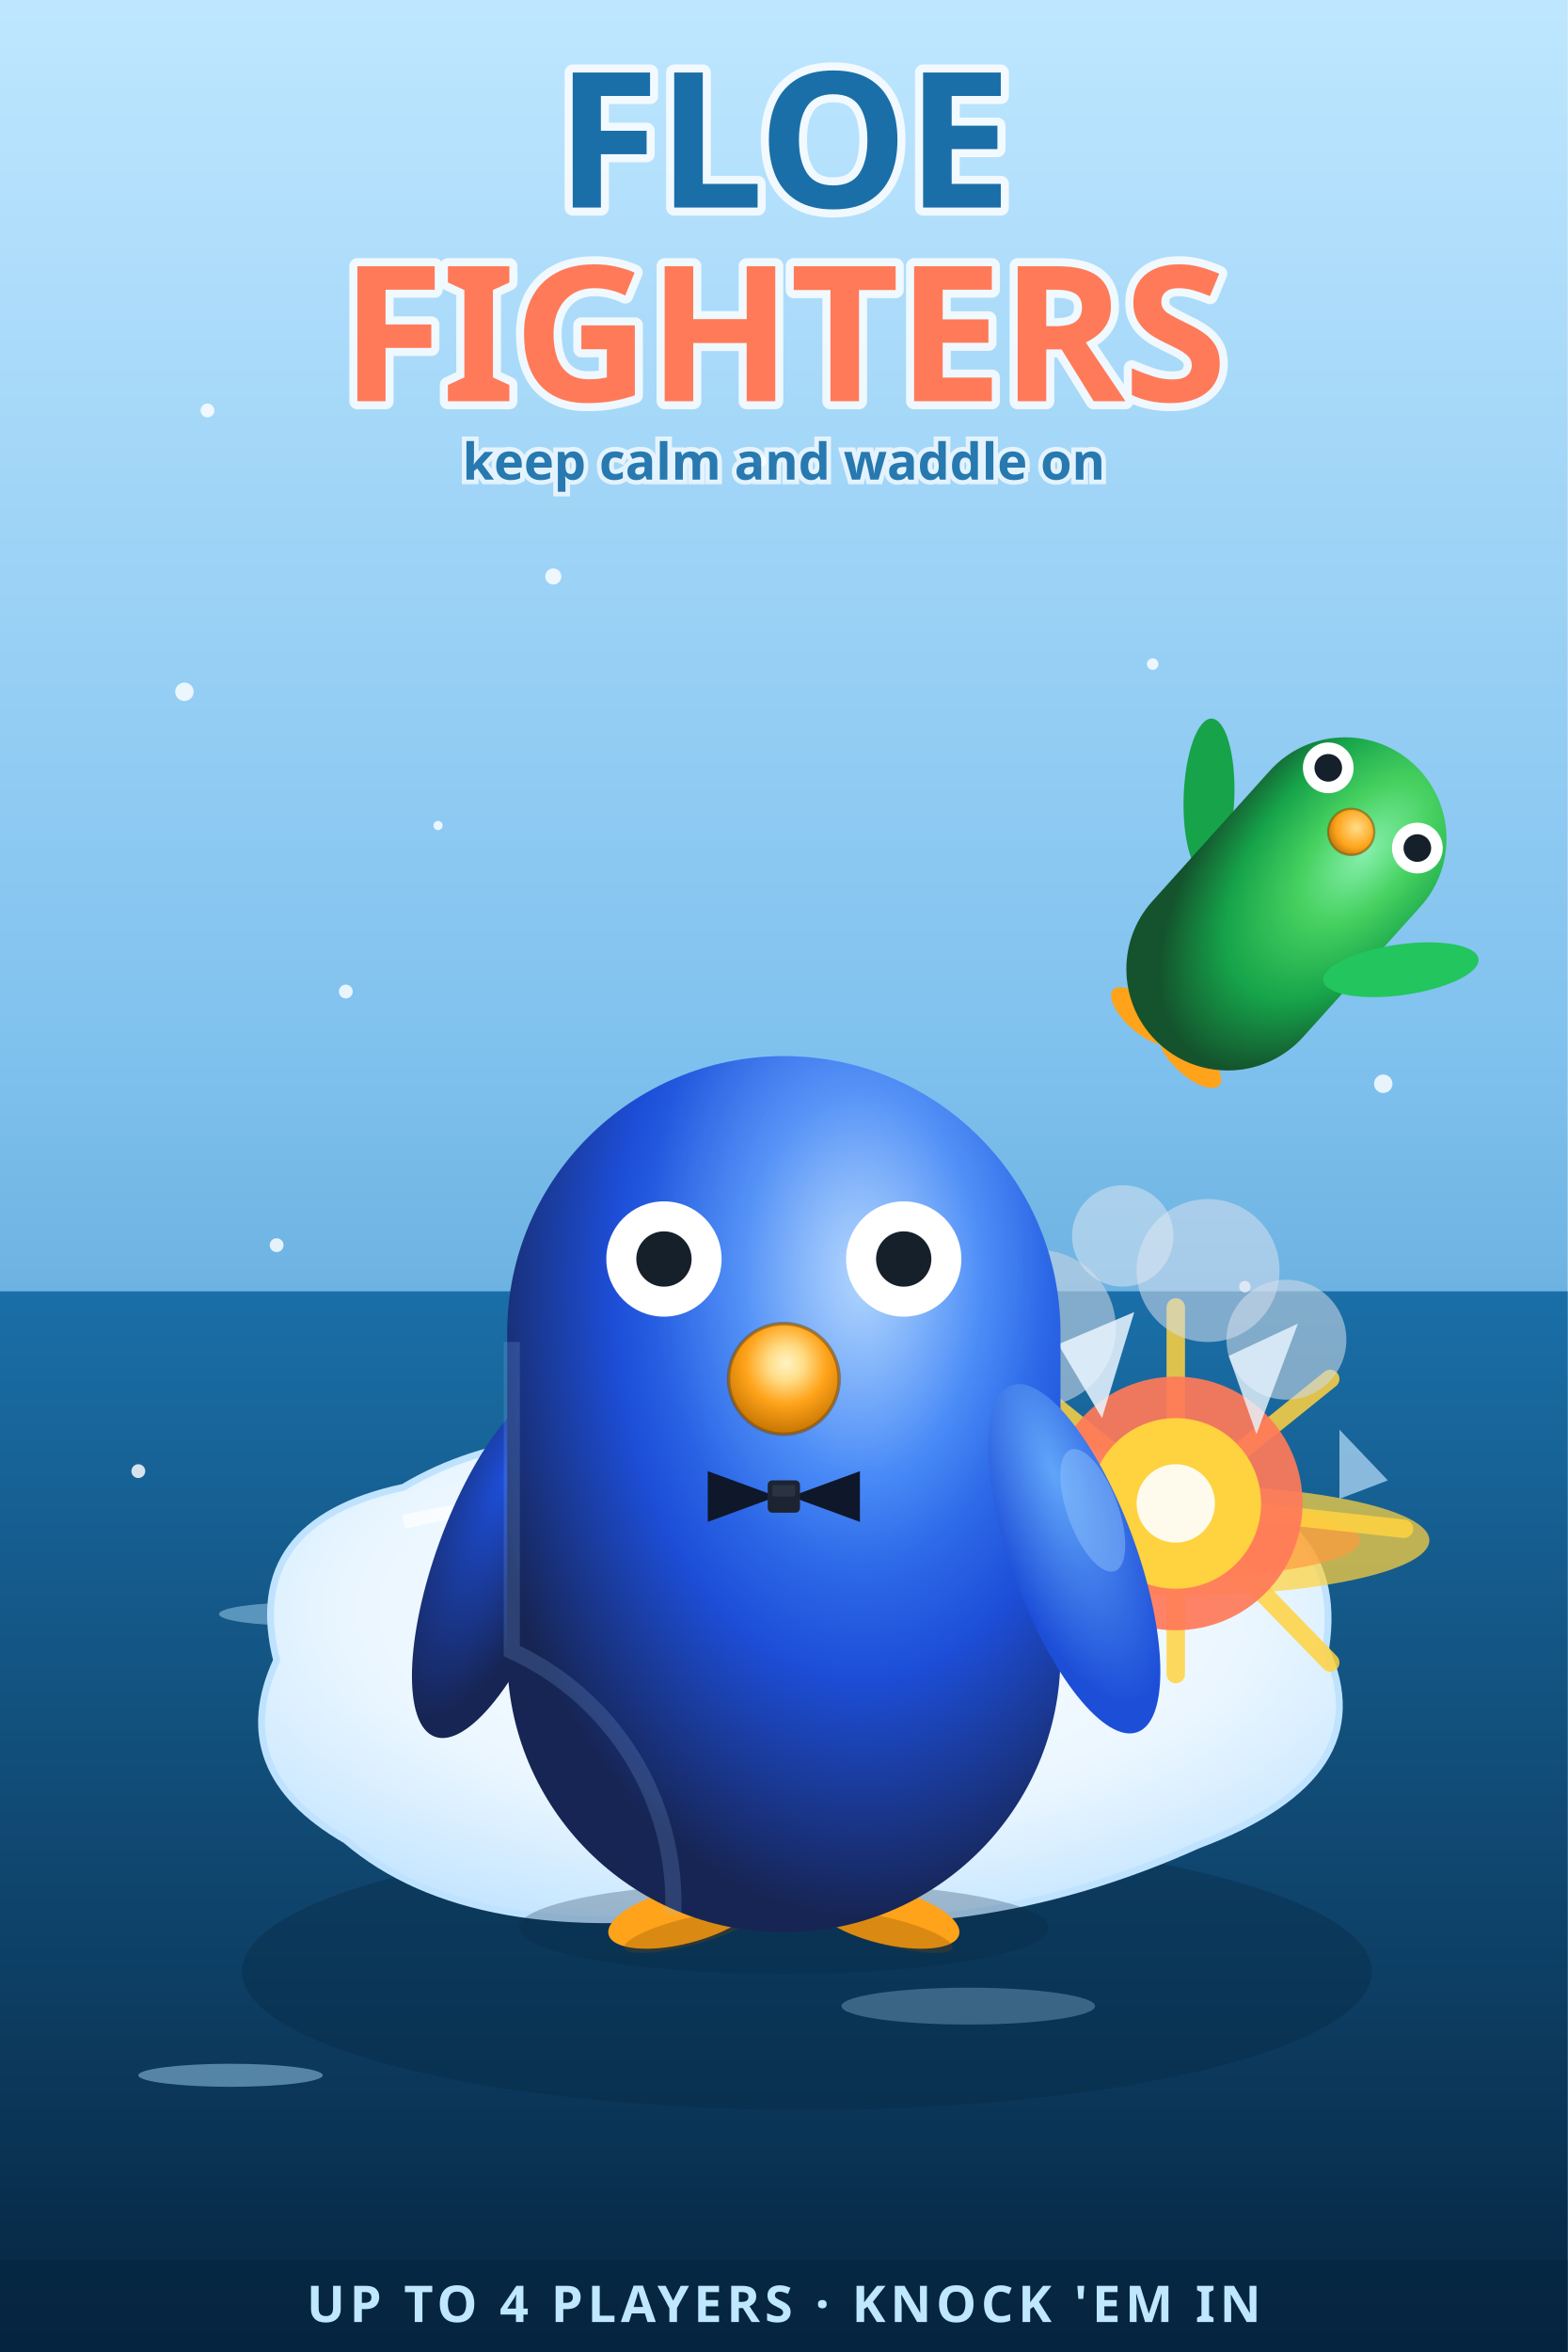
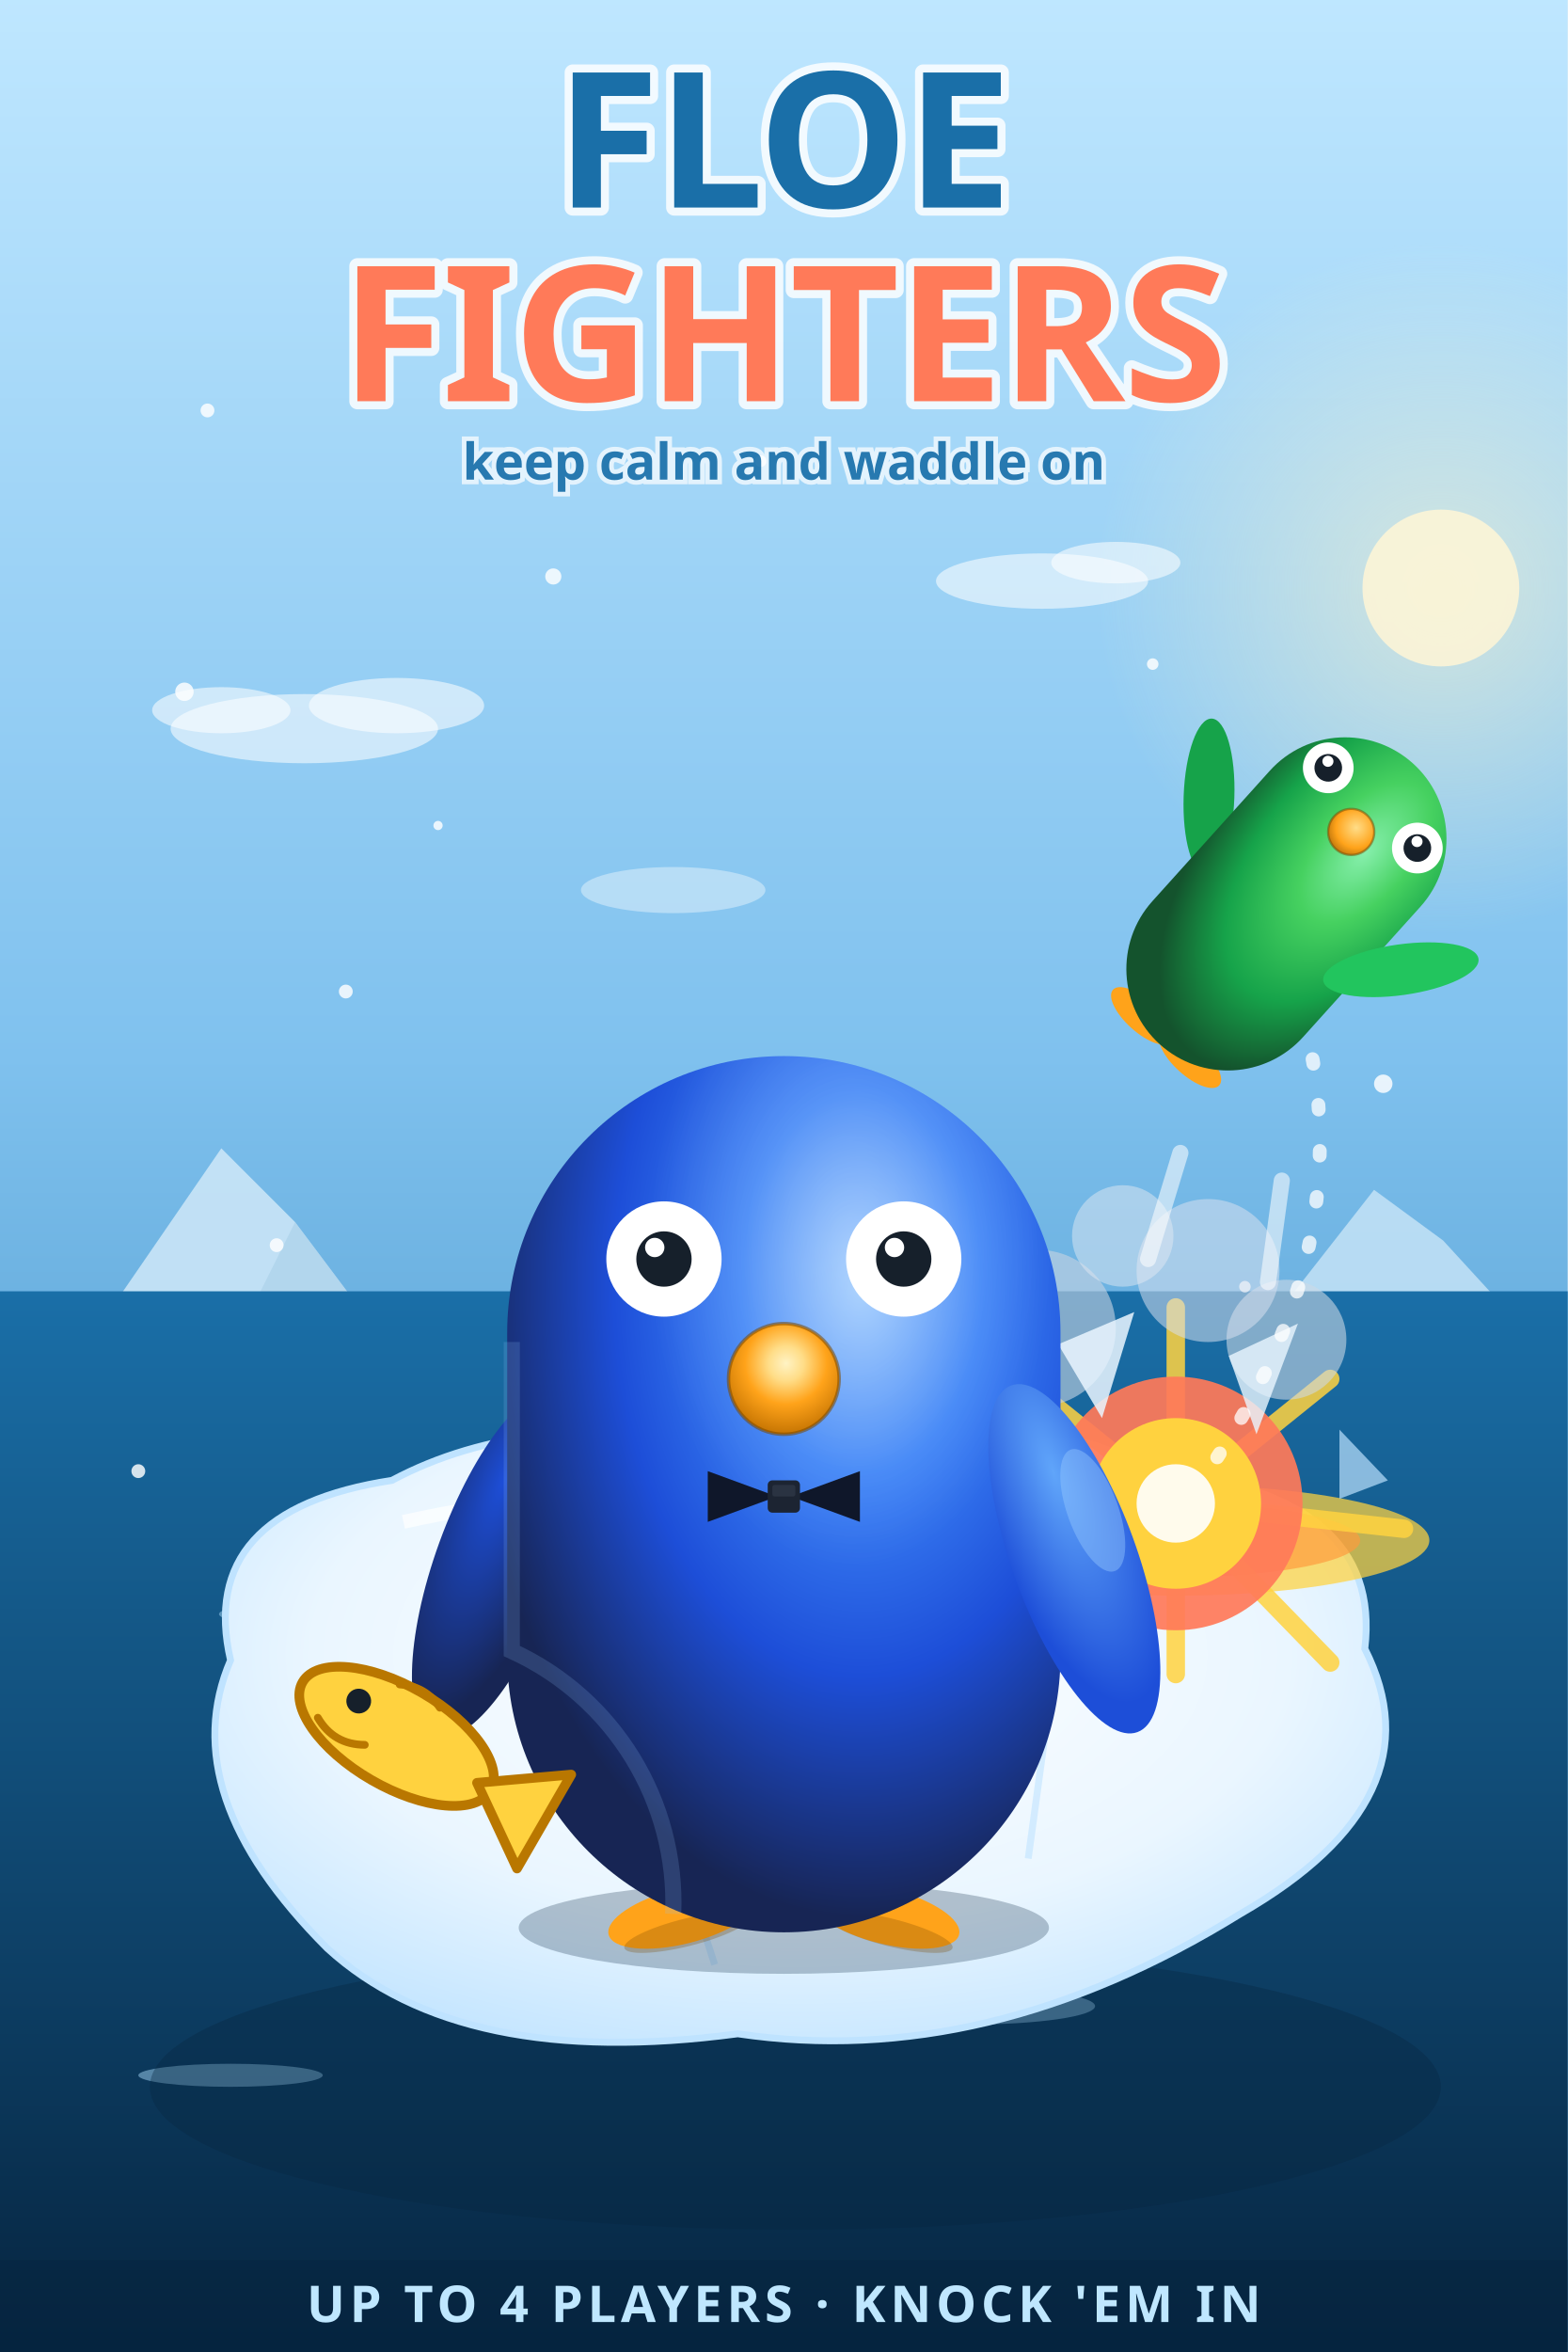
<svg xmlns="http://www.w3.org/2000/svg" viewBox="0 0 680 1020" width="400" height="600" role="img">
  <defs>
    <linearGradient id="gSky" x1="0" y1="0" x2="0" y2="1">
      <stop offset="0" stop-color="#bfe7ff" />
      <stop offset="0.45" stop-color="#7fc1ee" />
      <stop offset="1" stop-color="#1a6fa8" />
    </linearGradient>
    <linearGradient id="gSea" x1="0" y1="0" x2="0" y2="1">
      <stop offset="0" stop-color="#1a6fa8" />
      <stop offset="1" stop-color="#06243f" />
    </linearGradient>
    <radialGradient id="gFloe" cx="50%" cy="38%" r="70%">
      <stop offset="0" stop-color="#ffffff" />
      <stop offset="0.6" stop-color="#eaf6ff" />
      <stop offset="1" stop-color="#bfe3ff" />
    </radialGradient>
    <radialGradient id="gBody" cx="64%" cy="26%" r="72%">
      <stop offset="0" stop-color="#93c5fd" />
      <stop offset="0.30" stop-color="#3b82f6" />
      <stop offset="0.62" stop-color="#1d4ed8" />
      <stop offset="1" stop-color="#172554" />
    </radialGradient>
    <radialGradient id="gBeak" cx="52%" cy="36%" r="88%">
      <stop offset="0" stop-color="#fff3c4" />
      <stop offset="0.18" stop-color="#ffdd88" />
      <stop offset="0.42" stop-color="#ffa31a" />
      <stop offset="0.76" stop-color="#c07000" />
      <stop offset="1" stop-color="#7a4800" />
    </radialGradient>
    <radialGradient id="gFlipL" cx="32%" cy="28%" r="68%">
      <stop offset="0" stop-color="#1d4ed8" />
      <stop offset="1" stop-color="#172554" />
    </radialGradient>
    <radialGradient id="gFlipR" cx="58%" cy="26%" r="66%">
      <stop offset="0" stop-color="#60a5fa" />
      <stop offset="1" stop-color="#1d4ed8" />
    </radialGradient>
    <radialGradient id="gSpec" cx="62%" cy="22%" r="36%">
      <stop offset="0" stop-color="rgba(255,255,255,0.50)" />
      <stop offset="1" stop-color="rgba(255,255,255,0)" />
    </radialGradient>
    <radialGradient id="gGreen" cx="62%" cy="26%" r="70%">
      <stop offset="0" stop-color="#86efac" />
      <stop offset="0.32" stop-color="#46d160" />
      <stop offset="0.68" stop-color="#16a34a" />
      <stop offset="1" stop-color="#14532d" />
    </radialGradient>
    <radialGradient id="gGBeak" cx="52%" cy="36%" r="88%">
      <stop offset="0" stop-color="#ffdd88" />
      <stop offset="0.5" stop-color="#ffa31a" />
      <stop offset="1" stop-color="#7a4800" />
    </radialGradient>
+     <radialGradient id="gSunGlow" cx="50%" cy="50%" r="50%">
+       <stop offset="0" stop-color="rgba(255,244,204,0.55)" />
+       <stop offset="1" stop-color="rgba(255,244,204,0)" />
+     </radialGradient>
  </defs>
  <rect width="680" height="1020" fill="url(#gSky)" />
+   <circle cx="625" cy="255" r="150" fill="url(#gSunGlow)" />
+   <circle cx="625" cy="255" r="34" fill="rgba(255,246,214,0.85)" />
+   <g fill="rgba(255,255,255,0.55)">
+     <ellipse cx="132" cy="316" rx="58" ry="15" />
+     <ellipse cx="172" cy="306" rx="38" ry="12" />
+     <ellipse cx="96" cy="308" rx="30" ry="10" />
+     <ellipse cx="452" cy="252" rx="46" ry="12" />
+     <ellipse cx="484" cy="244" rx="28" ry="9" />
+     <ellipse cx="292" cy="386" rx="40" ry="10" opacity="0.7" />
+   </g>
+   <g>
+     <polygon points="52,562 96,498 128,530 152,562" fill="#cfe8f8" opacity="0.85" />
+     <polygon points="96,498 128,530 112,562 152,562 128,530" fill="#a8cfe8" opacity="0.6" />
+     <polygon points="560,562 596,516 626,538 648,562" fill="#cfe8f8" opacity="0.75" />
+   </g>
  <rect y="560" width="680" height="460" fill="url(#gSea)" />
  <g fill="#ffffff" opacity="0.82">
    <circle cx="80" cy="300" r="4" />
    <circle cx="150" cy="430" r="3" />
    <circle cx="240" cy="250" r="3.5" />
    <circle cx="600" cy="470" r="4" />
    <circle cx="330" cy="200" r="2.5" />
    <circle cx="120" cy="540" r="3" />
    <circle cx="540" cy="558" r="2.5" />
    <circle cx="410" cy="500" r="3" />
    <circle cx="60" cy="638" r="3" />
    <circle cx="500" cy="288" r="2.5" />
    <circle cx="190" cy="358" r="2" />
    <circle cx="90" cy="178" r="3" />
  </g>
  <g fill="#9fd2f2" opacity="0.5">
    <ellipse cx="130" cy="700" rx="35" ry="5" />
    <ellipse cx="420" cy="870" rx="55" ry="8" />
    <ellipse cx="100" cy="900" rx="40" ry="5" />
  </g>
-   <ellipse cx="350" cy="855" rx="245" ry="60" fill="#06243f" opacity="0.35" />
-   <path d="M120 720 Q105 660 175 645 Q230 612 320 628 Q420 600 500 640 Q585 650 575 715 Q600 770 520 800 Q420 845 320 828 Q205 845 150 798 Q98 768 120 720 Z" fill="url(#gFloe)" stroke="#bfe3ff" stroke-width="3" />
+   <ellipse cx="345" cy="905" rx="280" ry="62" fill="#06243f" opacity="0.35" />
+   <path d="M100 720 Q85 655 170 642 Q230 610 320 626 Q420 598 502 638 Q600 648 592 715 Q625 780 538 830 Q428 898 320 882 Q200 898 142 845 Q75 778 100 720 Z" fill="url(#gFloe)" stroke="#bfe3ff" stroke-width="3" />
  <path d="M175 660 Q300 632 470 660" stroke="#ffffff" stroke-width="6" fill="none" opacity="0.7" />
-   <path d="M300 640 L320 720 L290 790" stroke="#bfe3ff" stroke-width="3" fill="none" opacity="0.7" />
-   <path d="M430 650 L455 740" stroke="#bfe3ff" stroke-width="3" fill="none" opacity="0.6" />
+   <path d="M300 640 L320 720 L290 790 L310 852" stroke="#bfe3ff" stroke-width="3" fill="none" opacity="0.7" />
+   <path d="M430 650 L455 740 L446 806" stroke="#bfe3ff" stroke-width="3" fill="none" opacity="0.6" />
  <g transform="translate(510, 668)">
    <ellipse cx="0" cy="0" rx="110" ry="24" fill="#ffd23f" opacity="0.72" />
    <ellipse cx="0" cy="0" rx="80" ry="16" fill="#ff9a3c" opacity="0.68" />
    <g stroke="#ffd23f" stroke-width="8" stroke-linecap="round" opacity="0.85">
      <line x1="0" y1="-16" x2="0" y2="-101" />
      <line x1="0" y1="-16" x2="67" y2="-70" />
      <line x1="0" y1="-16" x2="99" y2="-5" />
      <line x1="0" y1="-16" x2="67" y2="53" />
      <line x1="0" y1="-16" x2="0" y2="58" />
      <line x1="0" y1="-16" x2="-67" y2="53" />
      <line x1="0" y1="-16" x2="-99" y2="-5" />
      <line x1="0" y1="-16" x2="-67" y2="-70" />
    </g>
    <circle cx="0" cy="-16" r="55" fill="#ff7a59" opacity="0.92" />
    <circle cx="0" cy="-16" r="37" fill="#ffd23f" />
    <circle cx="0" cy="-16" r="17" fill="#ffffff" opacity="0.90" />
    <circle cx="-60" cy="-92" r="34" fill="rgba(195,210,225,0.62)" />
    <circle cx="48" cy="-87" r="26" fill="rgba(205,218,230,0.58)" />
    <circle cx="14" cy="-117" r="31" fill="rgba(215,225,238,0.54)" />
    <circle cx="-23" cy="-132" r="22" fill="rgba(228,233,242,0.48)" />
    <polygon points="-32,-53 -18,-99 -51,-85" fill="#eaf6ff" opacity="0.85" />
    <polygon points="35,-46 53,-94 23,-80" fill="#eaf6ff" opacity="0.80" />
    <polygon points="-78,-55 -94,-30 -62,-38" fill="#bfe3ff" opacity="0.72" />
    <polygon points="71,-48 92,-26 71,-18" fill="#bfe3ff" opacity="0.68" />
  </g>
+   <path d="M 528 632 Q 592 534 564 436" stroke="rgba(255,255,255,0.75)" stroke-width="6" stroke-dasharray="2 18" fill="none" stroke-linecap="round" />
+   <g stroke="rgba(255,255,255,0.55)" stroke-width="7" stroke-linecap="round">
+     <line x1="512" y1="500" x2="498" y2="546" />
+     <line x1="556" y1="512" x2="550" y2="556" />
+   </g>
  <g transform="translate(558, 392) rotate(42)">
    <ellipse cx="-14" cy="78" rx="17" ry="7" fill="#ffa31a" />
    <ellipse cx="14" cy="78" rx="17" ry="7" fill="#ffa31a" />
    <ellipse cx="-56" cy="-12" rx="11" ry="34" fill="#16a34a" transform="rotate(-40,-56,-12)" />
    <path d="M 0,-82 A44,44 0 0 1 44,-38 L44,38 A44,44 0 0 1 -44,38 L-44,-38 A44,44 0 0 1 0,-82 Z" fill="url(#gGreen)" />
    <ellipse cx="56" cy="-12" rx="11" ry="34" fill="#22c55e" transform="rotate(40,56,-12)" />
    <circle cx="-26" cy="-56" r="11" fill="#ffffff" />
    <circle cx="26" cy="-56" r="11" fill="#ffffff" />
    <circle cx="-26" cy="-56" r="6" fill="#16202b" />
    <circle cx="26" cy="-56" r="6" fill="#16202b" />
+     <circle cx="-28" cy="-58" r="2.4" fill="#ffffff" />
+     <circle cx="24" cy="-58" r="2.4" fill="#ffffff" />
    <circle cx="0" cy="-42" r="10" fill="url(#gGBeak)" />
    <circle cx="0" cy="-42" r="10" fill="none" stroke="#7a4800" stroke-width="1" opacity="0.5" />
  </g>
  <ellipse cx="340" cy="836" rx="115" ry="20" fill="#06243f" opacity="0.26" />
  <ellipse cx="296" cy="831" rx="33" ry="12" fill="#ffa31a" transform="rotate(-14,296,831)" />
  <ellipse cx="384" cy="831" rx="33" ry="12" fill="#ffa31a" transform="rotate(14,384,831)" />
  <ellipse cx="298" cy="838" rx="28" ry="6" fill="#7a4800" opacity="0.28" transform="rotate(-14,298,838)" />
  <ellipse cx="386" cy="838" rx="28" ry="6" fill="#7a4800" opacity="0.28" transform="rotate(14,386,838)" />
  <ellipse cx="216" cy="678" rx="27" ry="80" fill="url(#gFlipL)" transform="rotate(20,216,678)" />
  <path d="M 340 458 A120 120 0 0 1 460 578 L460 718 A120 120 0 0 1 220 718 L220 578 A120 120 0 0 1 340 458 Z" fill="url(#gBody)" />
  <path d="M 340 458 A120 120 0 0 1 460 578 L460 718 A120 120 0 0 1 220 718 L220 578 A120 120 0 0 1 340 458 Z" fill="url(#gSpec)" opacity="0.55" />
  <path d="M 222 582 L222 716 A120 120 0 0 1 292 830" fill="none" stroke="rgba(147,197,253,0.18)" stroke-width="7" />
  <ellipse cx="466" cy="676" rx="27" ry="80" fill="url(#gFlipR)" transform="rotate(-20,466,676)" />
  <ellipse cx="474" cy="655" rx="11" ry="28" fill="#93c5fd" opacity="0.45" transform="rotate(-20,474,655)" />
  <circle cx="288" cy="546" r="25" fill="#ffffff" />
  <circle cx="392" cy="546" r="25" fill="#ffffff" />
  <circle cx="288" cy="546" r="12" fill="#16202b" />
  <circle cx="392" cy="546" r="12" fill="#16202b" />
+   <circle cx="284" cy="541" r="4.2" fill="#ffffff" />
+   <circle cx="388" cy="541" r="4.2" fill="#ffffff" />
  <circle cx="340" cy="598" r="24" fill="url(#gBeak)" />
  <circle cx="340" cy="598" r="24" fill="none" stroke="#7a4800" stroke-width="1.5" opacity="0.55" />
  <polygon points="307,638 337,649 307,660" fill="#0f172a" />
  <polygon points="373,638 343,649 373,660" fill="#0f172a" />
  <rect x="333" y="642" width="14" height="14" rx="2" fill="#1c2432" />
  <rect x="335" y="644" width="10" height="5" rx="1" fill="#374151" opacity="0.5" />
+   <g transform="translate(172,753) scale(-1,1) rotate(-30) scale(1.68)">
+     <ellipse rx="28" ry="13" fill="#ffd23f" stroke="#b97700" stroke-width="2.5" />
+     <polygon points="-24,0 -44,-14 -44,14" fill="#ffd23f" stroke="#b97700" stroke-width="2.5" stroke-linejoin="round" />
+     <path d="M -6 -12 Q 0 -15 6 -12" stroke="#b97700" stroke-width="2" fill="none" stroke-linecap="round" />
+     <circle cx="13" cy="-3" r="3.2" fill="#16202b" />
+     <path d="M 6 6 q 7 4 14 0" stroke="#b97700" stroke-width="2" fill="none" stroke-linecap="round" />
+   </g>
  <text x="340" y="90" text-anchor="middle" font-family="'Fredoka','Arial Black',sans-serif" font-weight="700" font-size="82" letter-spacing="-1" paint-order="stroke" stroke="rgba(255,255,255,0.82)" stroke-width="7" stroke-linejoin="round" fill="#1a6fa8">FLOE</text>
  <text x="340" y="174" text-anchor="middle" font-family="'Fredoka','Arial Black',sans-serif" font-weight="700" font-size="82" letter-spacing="-1" paint-order="stroke" stroke="rgba(255,255,255,0.82)" stroke-width="7" stroke-linejoin="round" fill="#ff7a59">FIGHTERS</text>
  <text x="340" y="208" text-anchor="middle" font-family="'Fredoka',sans-serif" font-weight="600" font-size="22" fill="#1a6fa8" opacity="0.90" paint-order="stroke" stroke="rgba(255,255,255,0.78)" stroke-width="4">keep calm and waddle on</text>
  <rect x="0" y="980" width="680" height="40" fill="rgba(6,36,63,0.45)" />
  <text x="340" y="1007" text-anchor="middle" font-family="'Fredoka',sans-serif" font-weight="600" font-size="22" fill="#bfe7ff" letter-spacing="2">UP TO 4 PLAYERS · KNOCK 'EM IN</text>
</svg>
